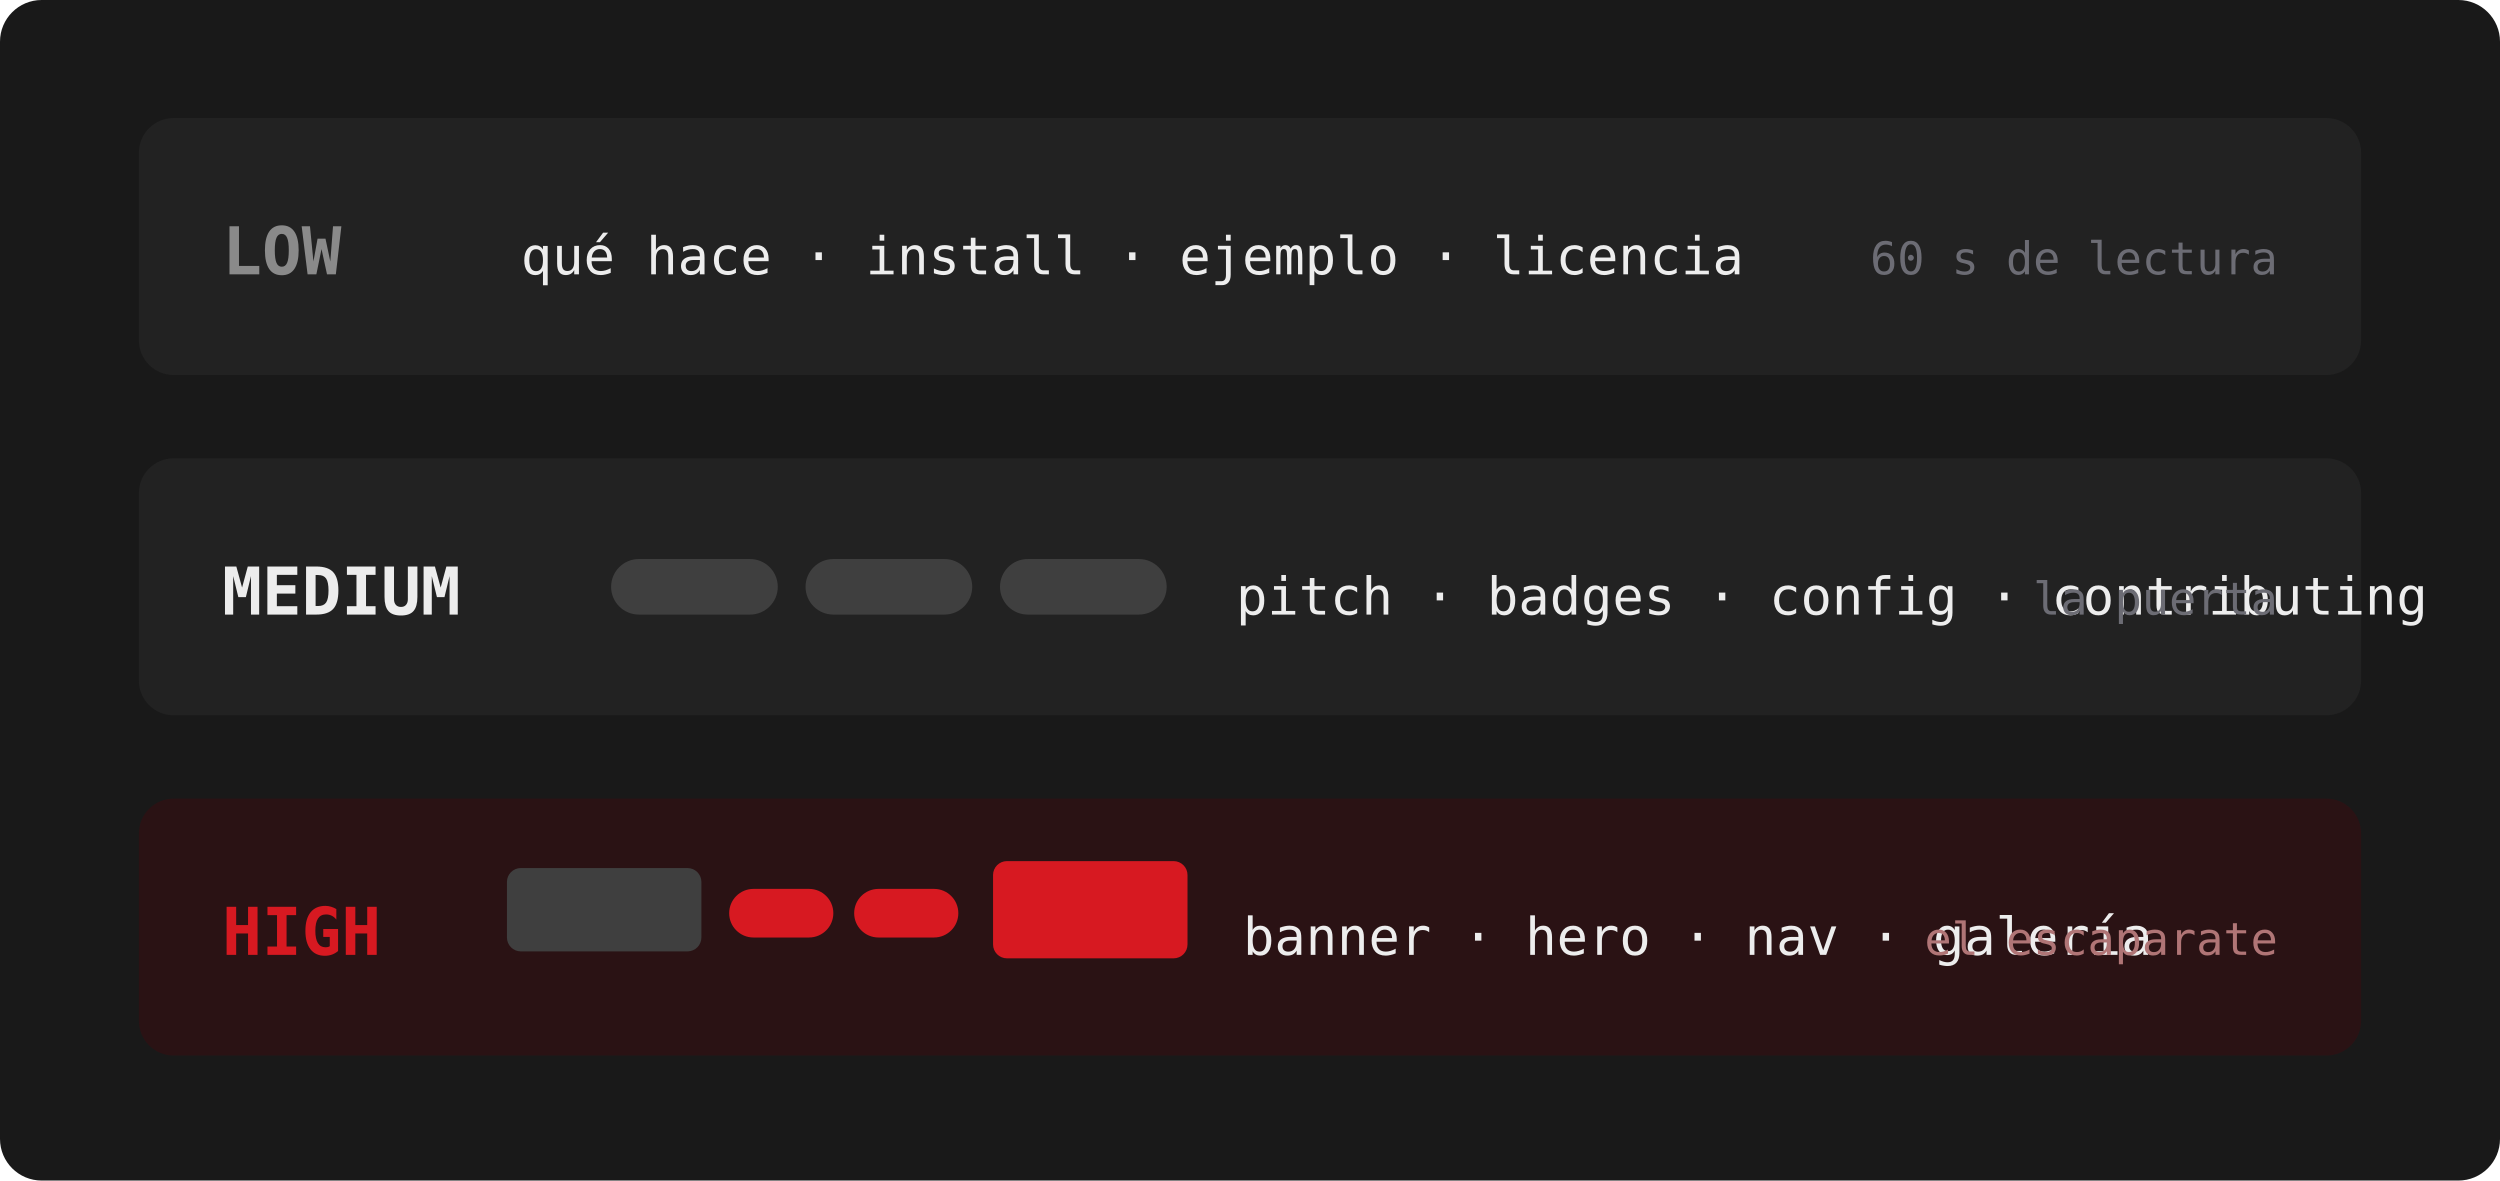
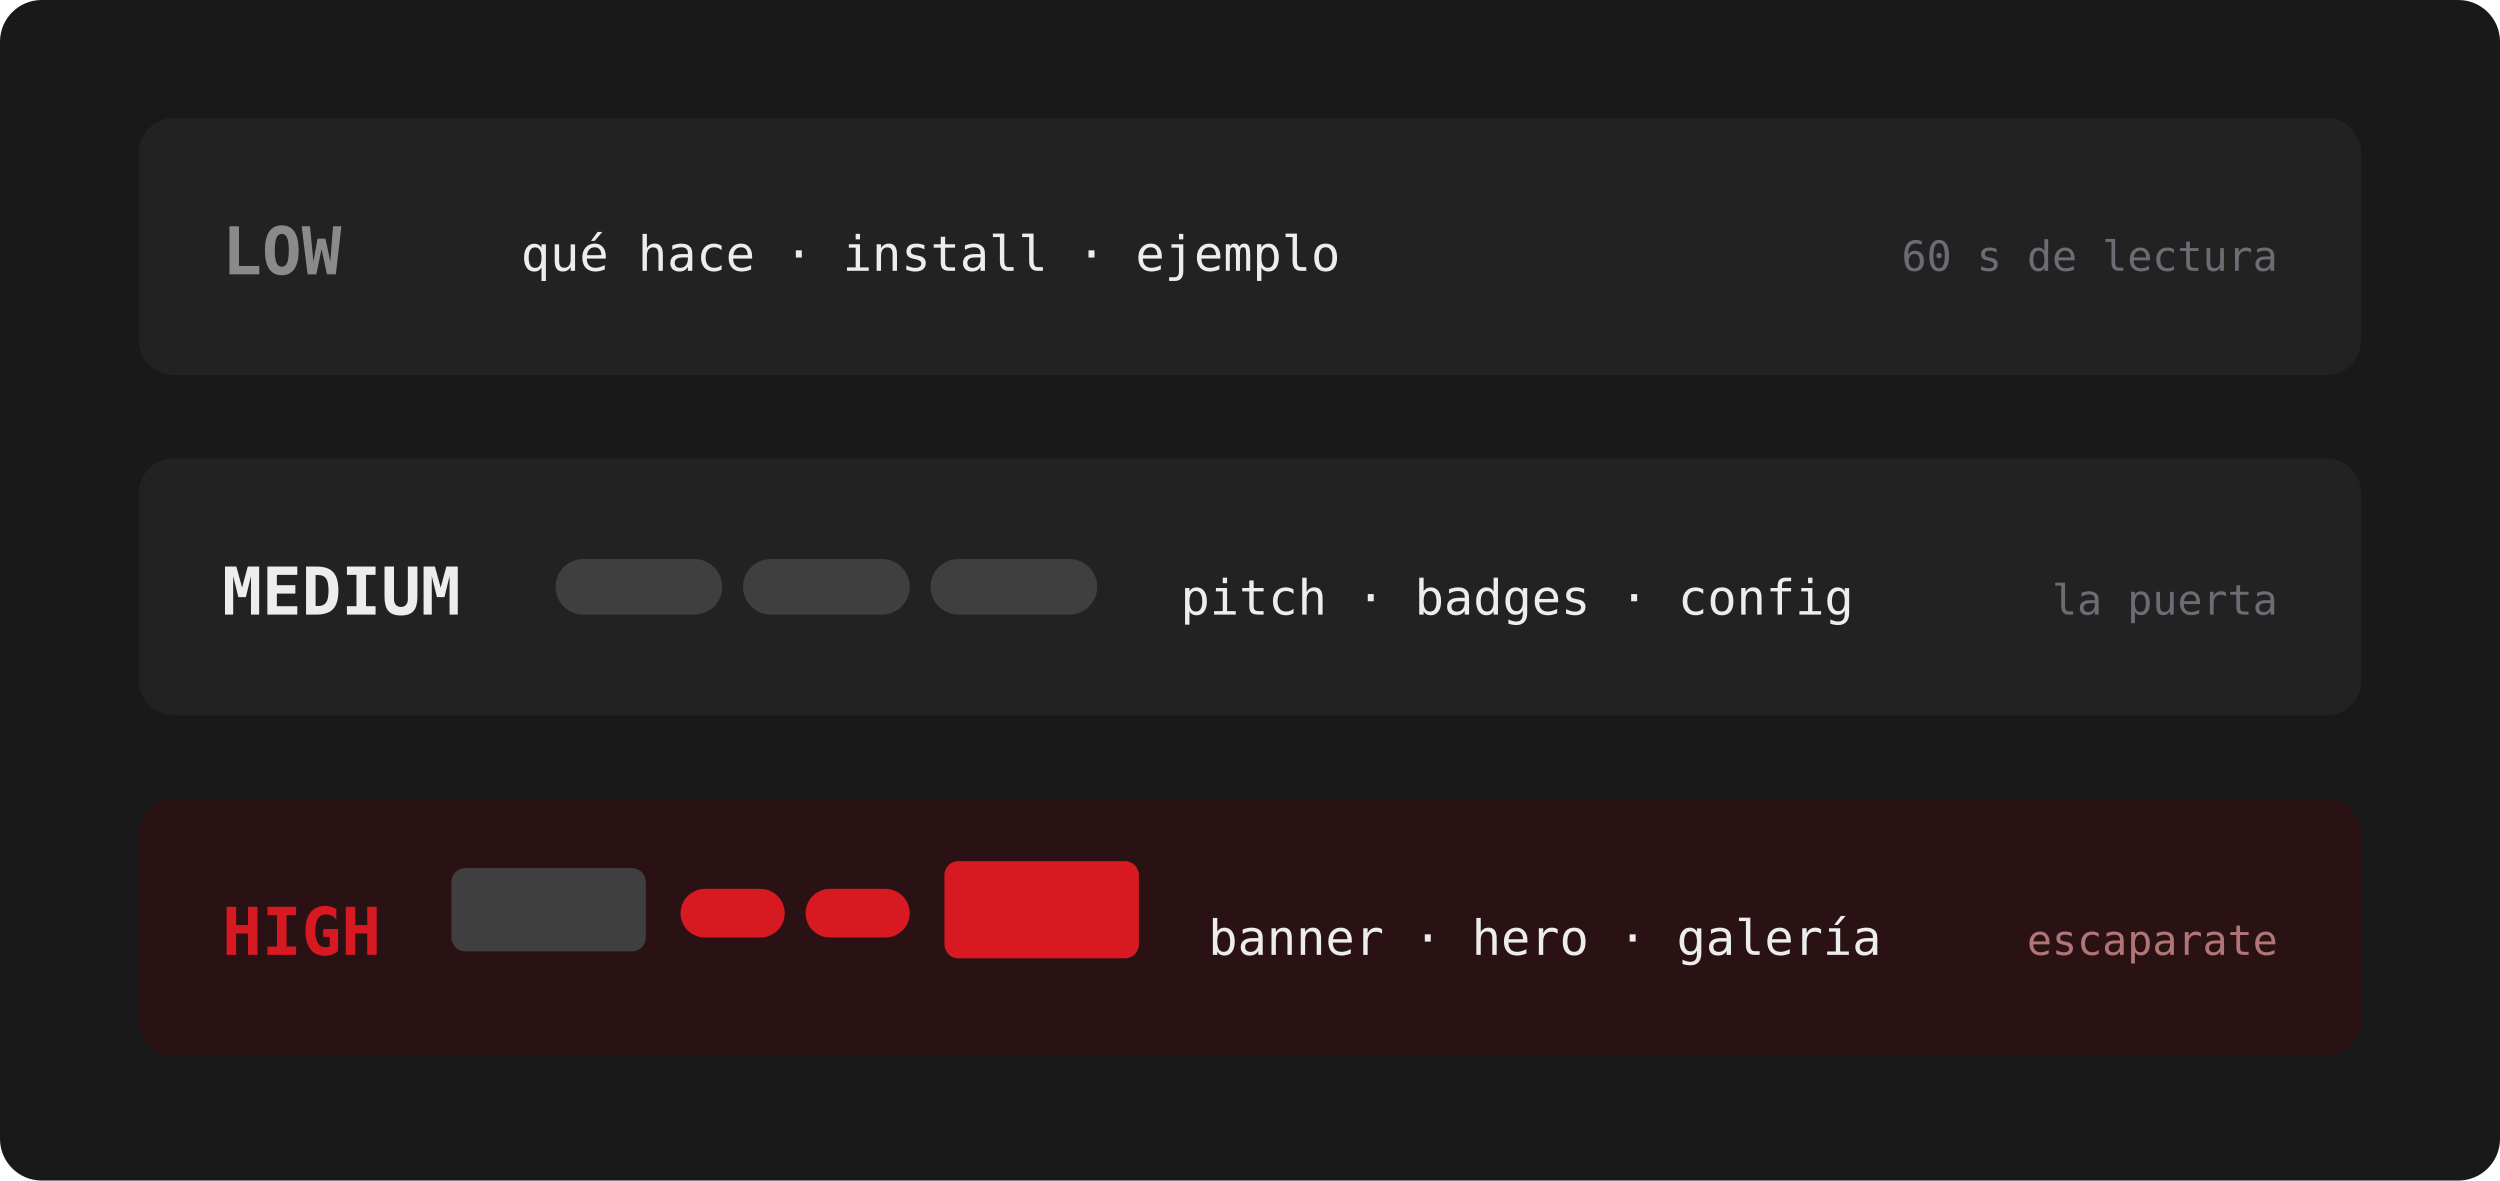
<svg xmlns="http://www.w3.org/2000/svg" width="720" height="340" viewBox="0 0 720 340" role="img" aria-label="the three readme-pro intensity levels">
  <rect width="720" height="340" rx="12" fill="#191919" />
  <rect x="40" y="34" width="640" height="74" rx="10" fill="#222222" />
-   <text x="64" y="79" font-family="ui-monospace, Menlo, monospace" font-size="19" font-weight="bold" fill="#8A8A8A">LOW</text>
-   <text x="150" y="79" font-family="ui-monospace, Menlo, monospace" font-size="15" fill="#EDEDED">qué hace · install · ejemplo · licencia</text>
-   <text x="656" y="79" text-anchor="end" font-family="ui-monospace, Menlo, monospace" font-size="13" fill="#6C6C74">60 s de lectura</text>
+   <text x="64" y="79" font-family="ui-monospace, Menlo, Consolas, monospace" font-size="19" font-weight="bold" fill="#8A8A8A">LOW</text>
+   <text x="150" y="78" font-family="ui-monospace, Menlo, Consolas, monospace" font-size="14" fill="#EDEDED">qué hace · install · ejemplo</text>
+   <text x="656" y="78" text-anchor="end" font-family="ui-monospace, Menlo, Consolas, monospace" font-size="12" fill="#6C6C74">60 s de lectura</text>
  <rect x="40" y="132" width="640" height="74" rx="10" fill="#222222" />
-   <text x="64" y="177" font-family="ui-monospace, Menlo, monospace" font-size="19" font-weight="bold" fill="#EDEDED">MEDIUM</text>
-   <rect x="176" y="161" width="48" height="16" rx="8" fill="#3F3F3F" />
-   <rect x="232" y="161" width="48" height="16" rx="8" fill="#3F3F3F" />
-   <rect x="288" y="161" width="48" height="16" rx="8" fill="#3F3F3F" />
-   <text x="356" y="177" font-family="ui-monospace, Menlo, monospace" font-size="15" fill="#EDEDED">pitch · badges · config · contributing</text>
-   <text x="656" y="177" text-anchor="end" font-family="ui-monospace, Menlo, monospace" font-size="13" fill="#6C6C74">la puerta</text>
+   <text x="64" y="177" font-family="ui-monospace, Menlo, Consolas, monospace" font-size="19" font-weight="bold" fill="#EDEDED">MEDIUM</text>
+   <rect x="160" y="161" width="48" height="16" rx="8" fill="#3F3F3F" />
+   <rect x="214" y="161" width="48" height="16" rx="8" fill="#3F3F3F" />
+   <rect x="268" y="161" width="48" height="16" rx="8" fill="#3F3F3F" />
+   <text x="340" y="177" font-family="ui-monospace, Menlo, Consolas, monospace" font-size="14" fill="#EDEDED">pitch · badges · config</text>
+   <text x="656" y="177" text-anchor="end" font-family="ui-monospace, Menlo, Consolas, monospace" font-size="12" fill="#6C6C74">la puerta</text>
  <rect x="40" y="230" width="640" height="74" rx="10" fill="#2A1214" />
-   <text x="64" y="275" font-family="ui-monospace, Menlo, monospace" font-size="19" font-weight="bold" fill="#D71921">HIGH</text>
-   <rect x="146" y="250" width="56" height="24" rx="4" fill="#3F3F3F" />
-   <rect x="210" y="256" width="30" height="14" rx="7" fill="#D71921" />
-   <rect x="246" y="256" width="30" height="14" rx="7" fill="#D71921" />
-   <rect x="286" y="248" width="56" height="28" rx="4" fill="#D71921" />
-   <text x="358" y="275" font-family="ui-monospace, Menlo, monospace" font-size="15" fill="#EDEDED">banner · hero · nav · galería</text>
-   <text x="656" y="275" text-anchor="end" font-family="ui-monospace, Menlo, monospace" font-size="13" fill="#B07576">el escaparate</text>
+   <text x="64" y="275" font-family="ui-monospace, Menlo, Consolas, monospace" font-size="19" font-weight="bold" fill="#D71921">HIGH</text>
+   <rect x="130" y="250" width="56" height="24" rx="4" fill="#3F3F3F" />
+   <rect x="196" y="256" width="30" height="14" rx="7" fill="#D71921" />
+   <rect x="232" y="256" width="30" height="14" rx="7" fill="#D71921" />
+   <rect x="272" y="248" width="56" height="28" rx="4" fill="#D71921" />
+   <text x="348" y="275" font-family="ui-monospace, Menlo, Consolas, monospace" font-size="14" fill="#EDEDED">banner · hero · galería</text>
+   <text x="656" y="275" text-anchor="end" font-family="ui-monospace, Menlo, Consolas, monospace" font-size="12" fill="#B07576">escaparate</text>
</svg>
